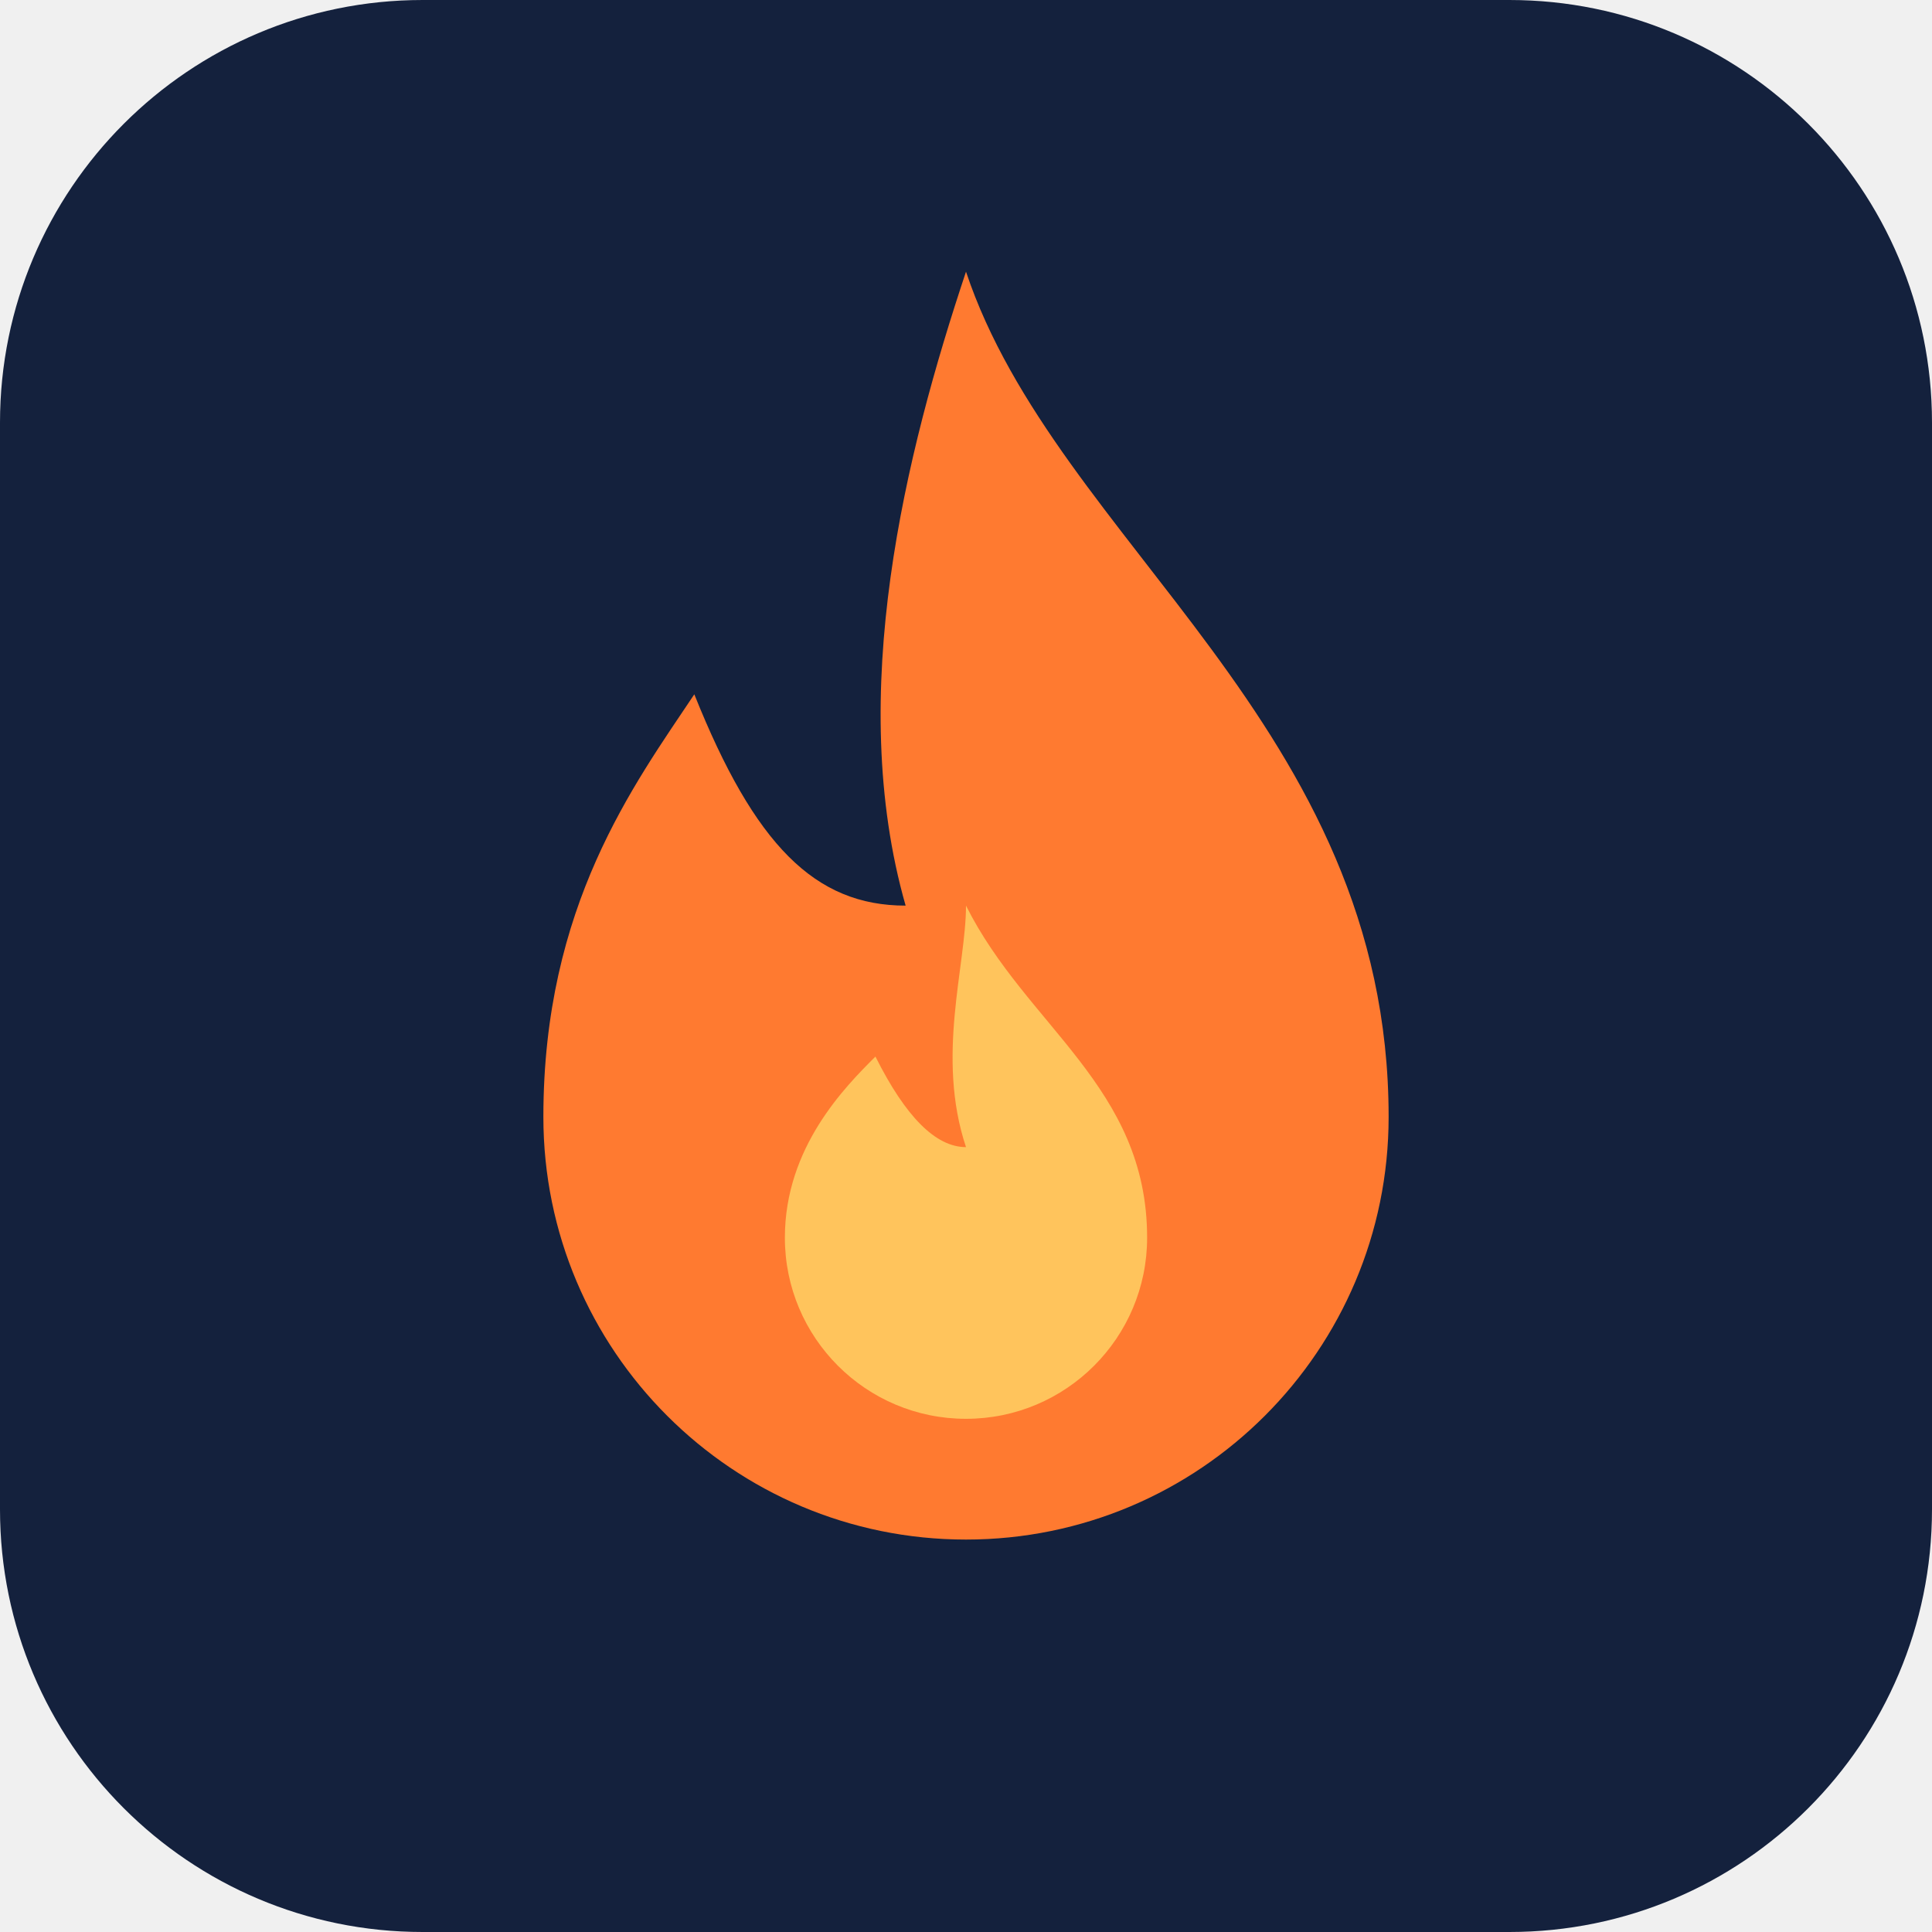
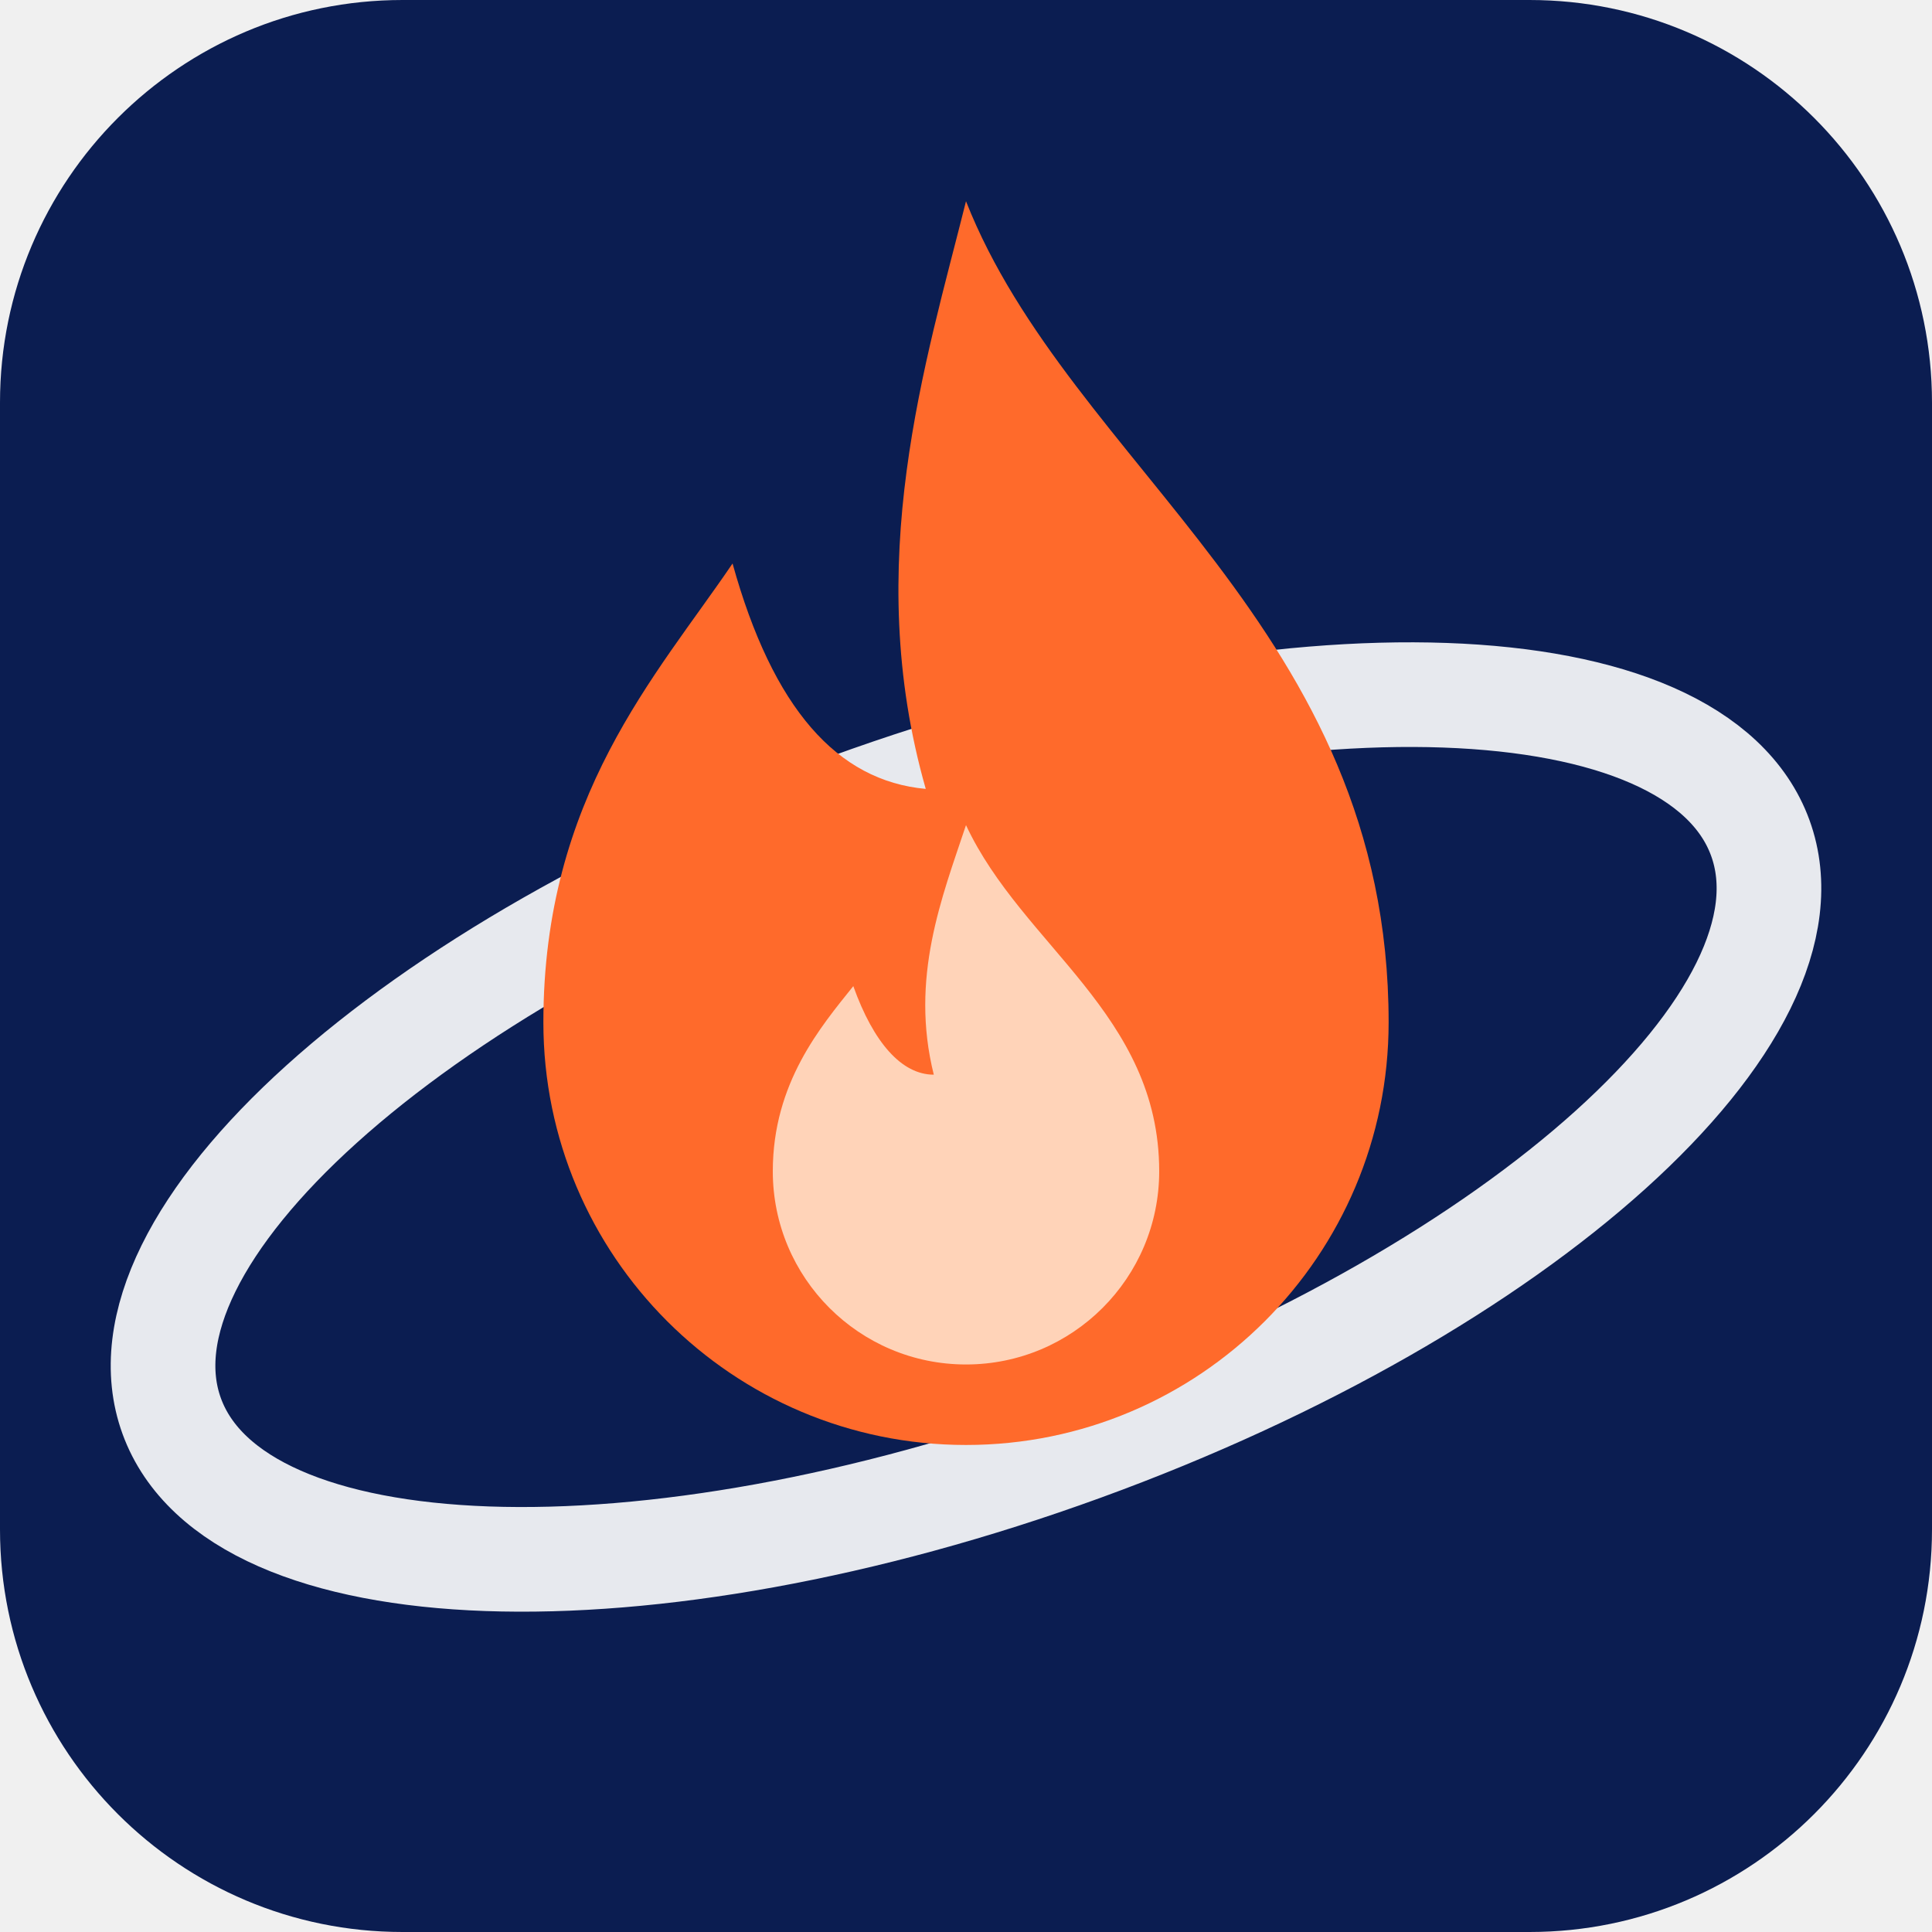
- <svg xmlns="http://www.w3.org/2000/svg" viewBox="0 0 64 64">
-   <rect width="64" height="64" rx="14" fill="#14213d" />
-   <path d="M32 9c3 9 14 15 14 28a14 14 0 0 1-28 0c0-7 3-11 5-14 2 5 4 7 7 7-2-7 0-15 2-21z" fill="#ff7a30" />
-   <path d="M32 30c2 4 6 6 6 11a6 6 0 0 1-12 0c0-3 2-5 3-6 1 2 2 3 3 3-1-3 0-6 0-8z" fill="#ffc45c" />
+ <svg xmlns="http://www.w3.org/2000/svg" viewBox="0 0 48 48">
+   <rect width="48" height="48" rx="10" fill="#0B1D51" />
+   <ellipse cx="24" cy="28" rx="21" ry="8.5" transform="rotate(-20 24 28)" fill="none" stroke="#FFFFFF" stroke-width="2.6" opacity=".9" />
+   <path d="M24 5c2.6 6.6 10.5 10.6 10.5 20.4A10.5 10.5 0 0 1 13.5 25.4c0-5.6 2.8-8.6 4.7-11.4 1 3.6 2.6 5.4 4.8 5.6-1.6-5.6 0-10.6 1-14.6z" fill="#FF6A2B" />
+   <path d="M24 20.5c1.4 3 4.8 4.7 4.8 8.6a4.8 4.8 0 0 1-9.6 0c0-2.2 1.2-3.6 2-4.6.5 1.4 1.2 2.2 2 2.2-.6-2.4.2-4.4.8-6.2z" fill="#FFD3B8" />
</svg>
